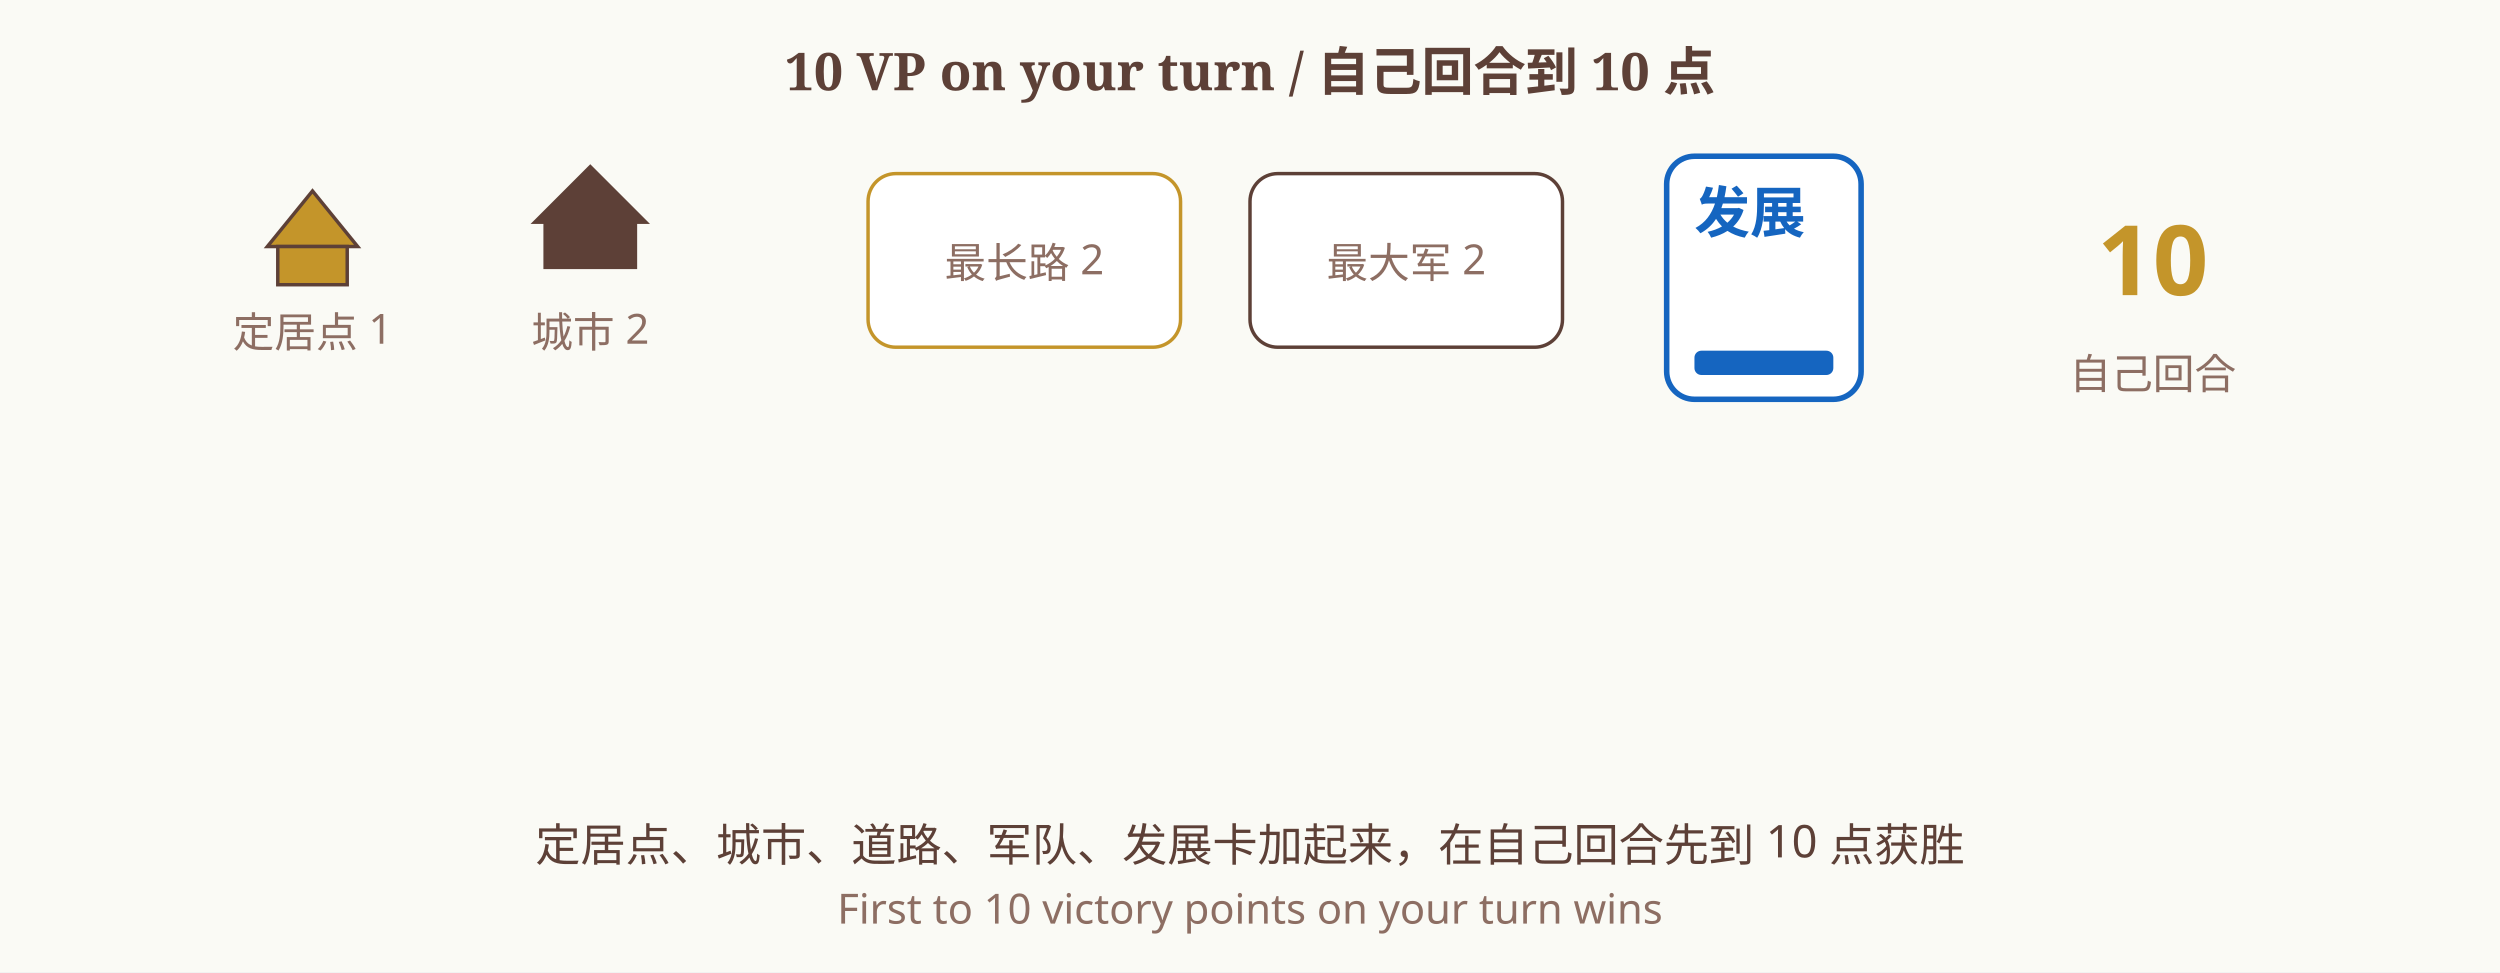
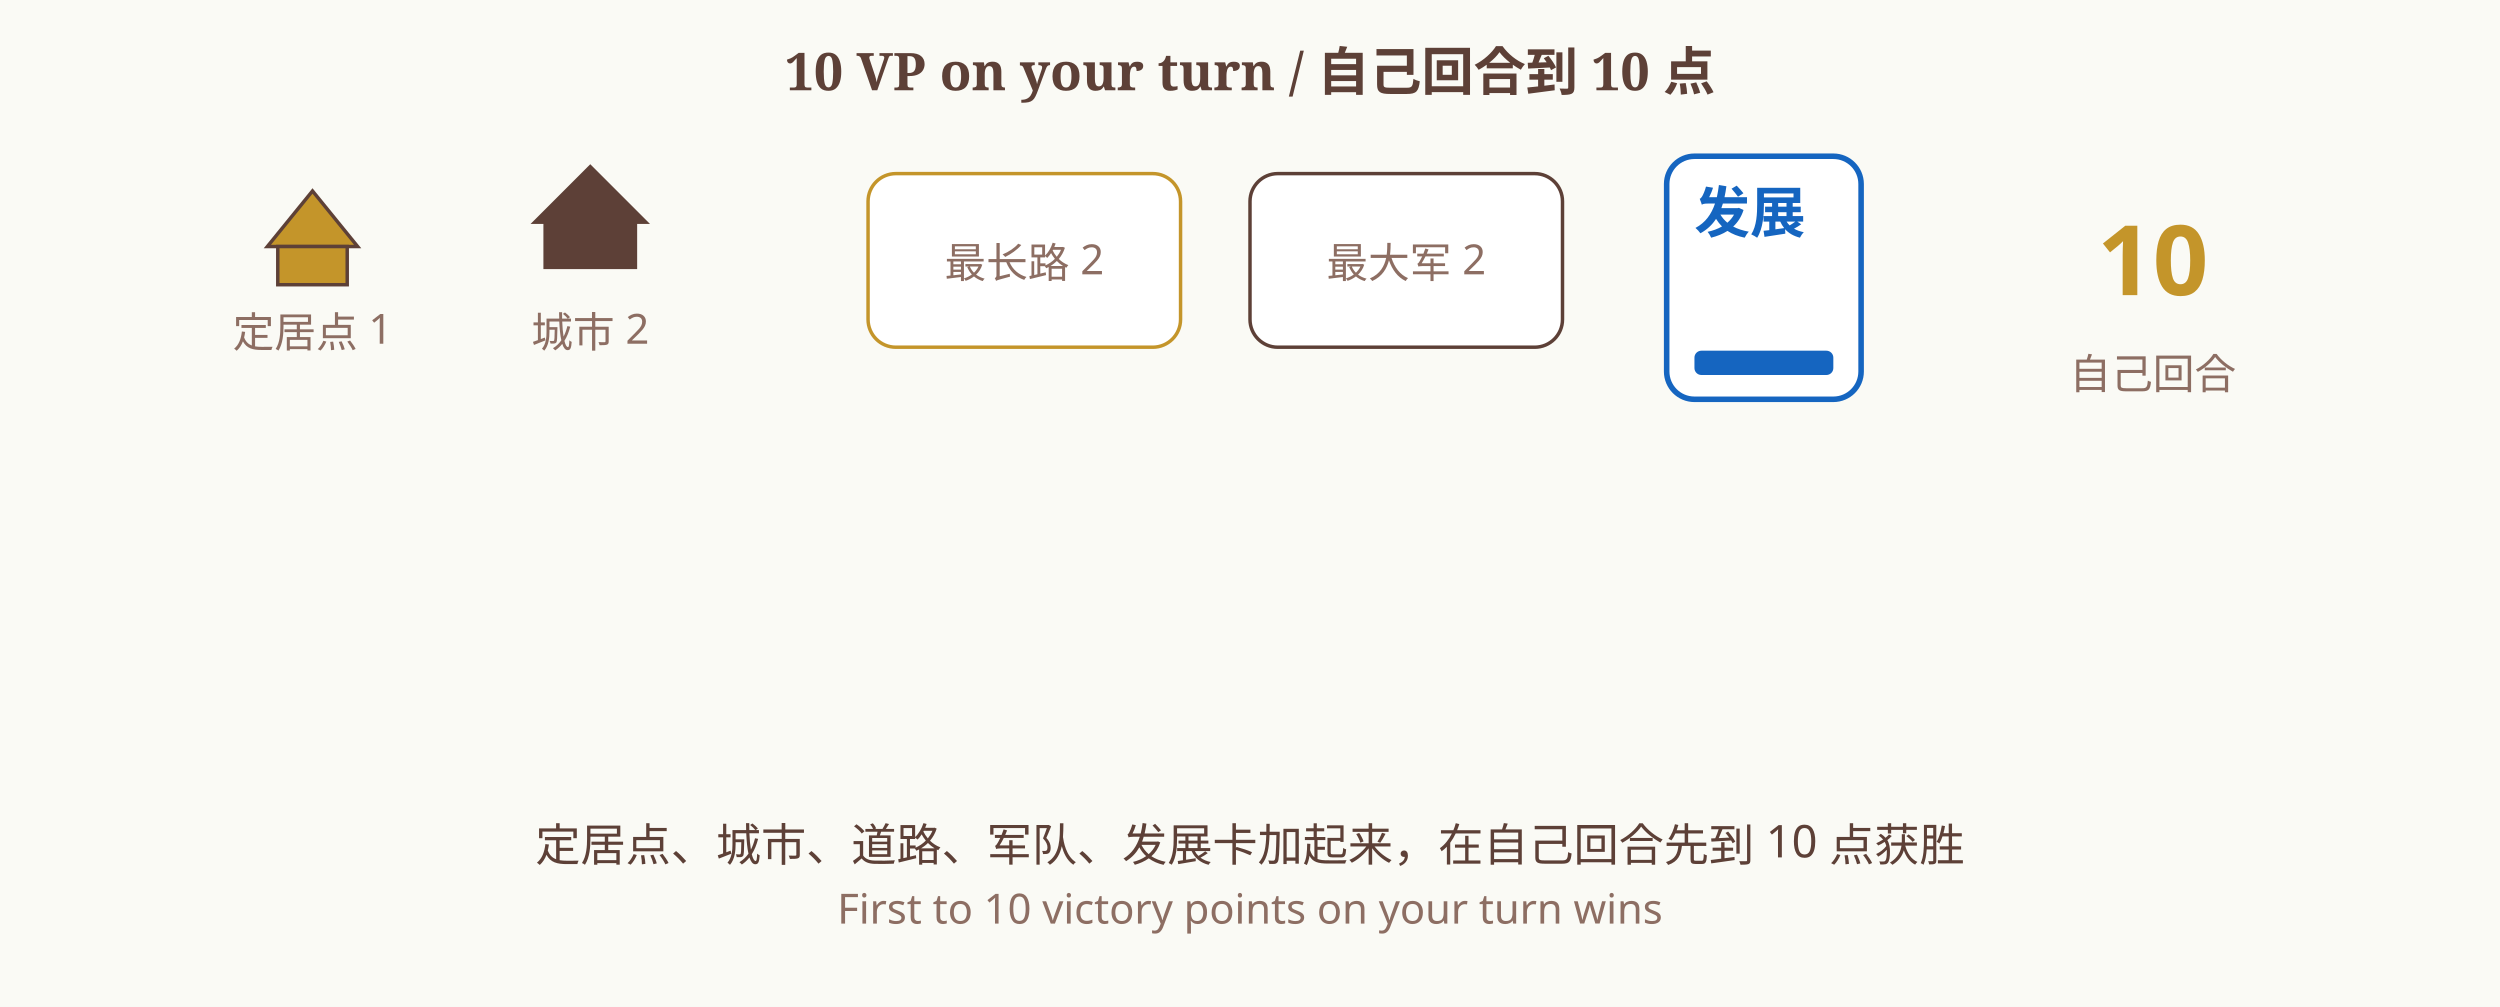
- <svg xmlns="http://www.w3.org/2000/svg" viewBox="0 0 720 280" role="img">
-   <rect width="720" height="280" fill="#FAFAF5" />
+ <svg xmlns="http://www.w3.org/2000/svg" viewBox="0 0 720 290" role="img">
+   <rect width="720" height="290" fill="#FAFAF5" />
  <defs>
    <marker id="arr" markerWidth="8" markerHeight="8" refX="6" refY="4" orient="auto">
      <path d="M0 0l8 4-8 4z" fill="#C4952A" />
    </marker>
  </defs>
  <text x="360" y="26" text-anchor="middle" font-family="Georgia, serif" font-size="15" fill="#5D4037" font-weight="700">10 VP on your turn / 自己回合到 10 点</text>
  <polygon points="90,55 77,71 103,71" fill="#C4952A" stroke="#5D4037" />
  <rect x="80" y="71" width="20" height="11" fill="#C4952A" stroke="#5D4037" />
  <text x="90" y="100" text-anchor="middle" font-family="'PingFang SC', 'Hiragino Sans GB', 'Microsoft YaHei', sans-serif" font-size="12" fill="#8D6E63">定居点 1</text>
  <polygon points="170,48 154,64 186,64" fill="#5D4037" stroke="#5D4037" />
  <rect x="157" y="64" width="26" height="13" fill="#5D4037" stroke="#5D4037" />
  <text x="170" y="100" text-anchor="middle" font-family="'PingFang SC', 'Hiragino Sans GB', 'Microsoft YaHei', sans-serif" font-size="12" fill="#8D6E63">城市 2</text>
  <rect x="250" y="50" width="90" height="50" rx="8" fill="#fff" stroke="#C4952A" />
  <text x="295" y="80" text-anchor="middle" font-family="'PingFang SC', 'Hiragino Sans GB', 'Microsoft YaHei', sans-serif" font-size="12" fill="#8D6E63">最长路 2</text>
  <rect x="360" y="50" width="90" height="50" rx="8" fill="#fff" stroke="#5D4037" />
  <text x="405" y="80" text-anchor="middle" font-family="'PingFang SC', 'Hiragino Sans GB', 'Microsoft YaHei', sans-serif" font-size="12" fill="#8D6E63">最大军 2</text>
  <g>
    <rect x="480" y="45" width="56" height="70" rx="8" fill="#fff" stroke="#1565C0" stroke-width="1.6" />
    <text x="488" y="67" font-family="'PingFang SC', 'Hiragino Sans GB', 'Microsoft YaHei', sans-serif" font-size="16" font-weight="700" fill="#1565C0">发展</text>
    <rect x="488" y="101" width="40" height="7" rx="2" fill="#1565C0" />
  </g>
  <text x="620" y="85" text-anchor="middle" font-family="'PingFang SC', 'Hiragino Sans GB', 'Microsoft YaHei', sans-serif" font-size="28" font-weight="700" fill="#C4952A">10</text>
  <text x="620" y="112" text-anchor="middle" font-family="'PingFang SC', 'Hiragino Sans GB', 'Microsoft YaHei', sans-serif" font-size="12" fill="#8D6E63">自己回合</text>
  <text x="360" y="248" text-anchor="middle" font-family="'PingFang SC', 'Hiragino Sans GB', 'Microsoft YaHei', sans-serif" font-size="13" fill="#5D4037">定居点、城市、道路、军队、发展卡加起来，在自己回合先到 10 点获胜</text>
  <text x="360" y="266" text-anchor="middle" font-family="'PingFang SC', 'Hiragino Sans GB', 'Microsoft YaHei', sans-serif" font-size="12" fill="#8D6E63">First to 10 victory points on your turn wins</text>
</svg>
